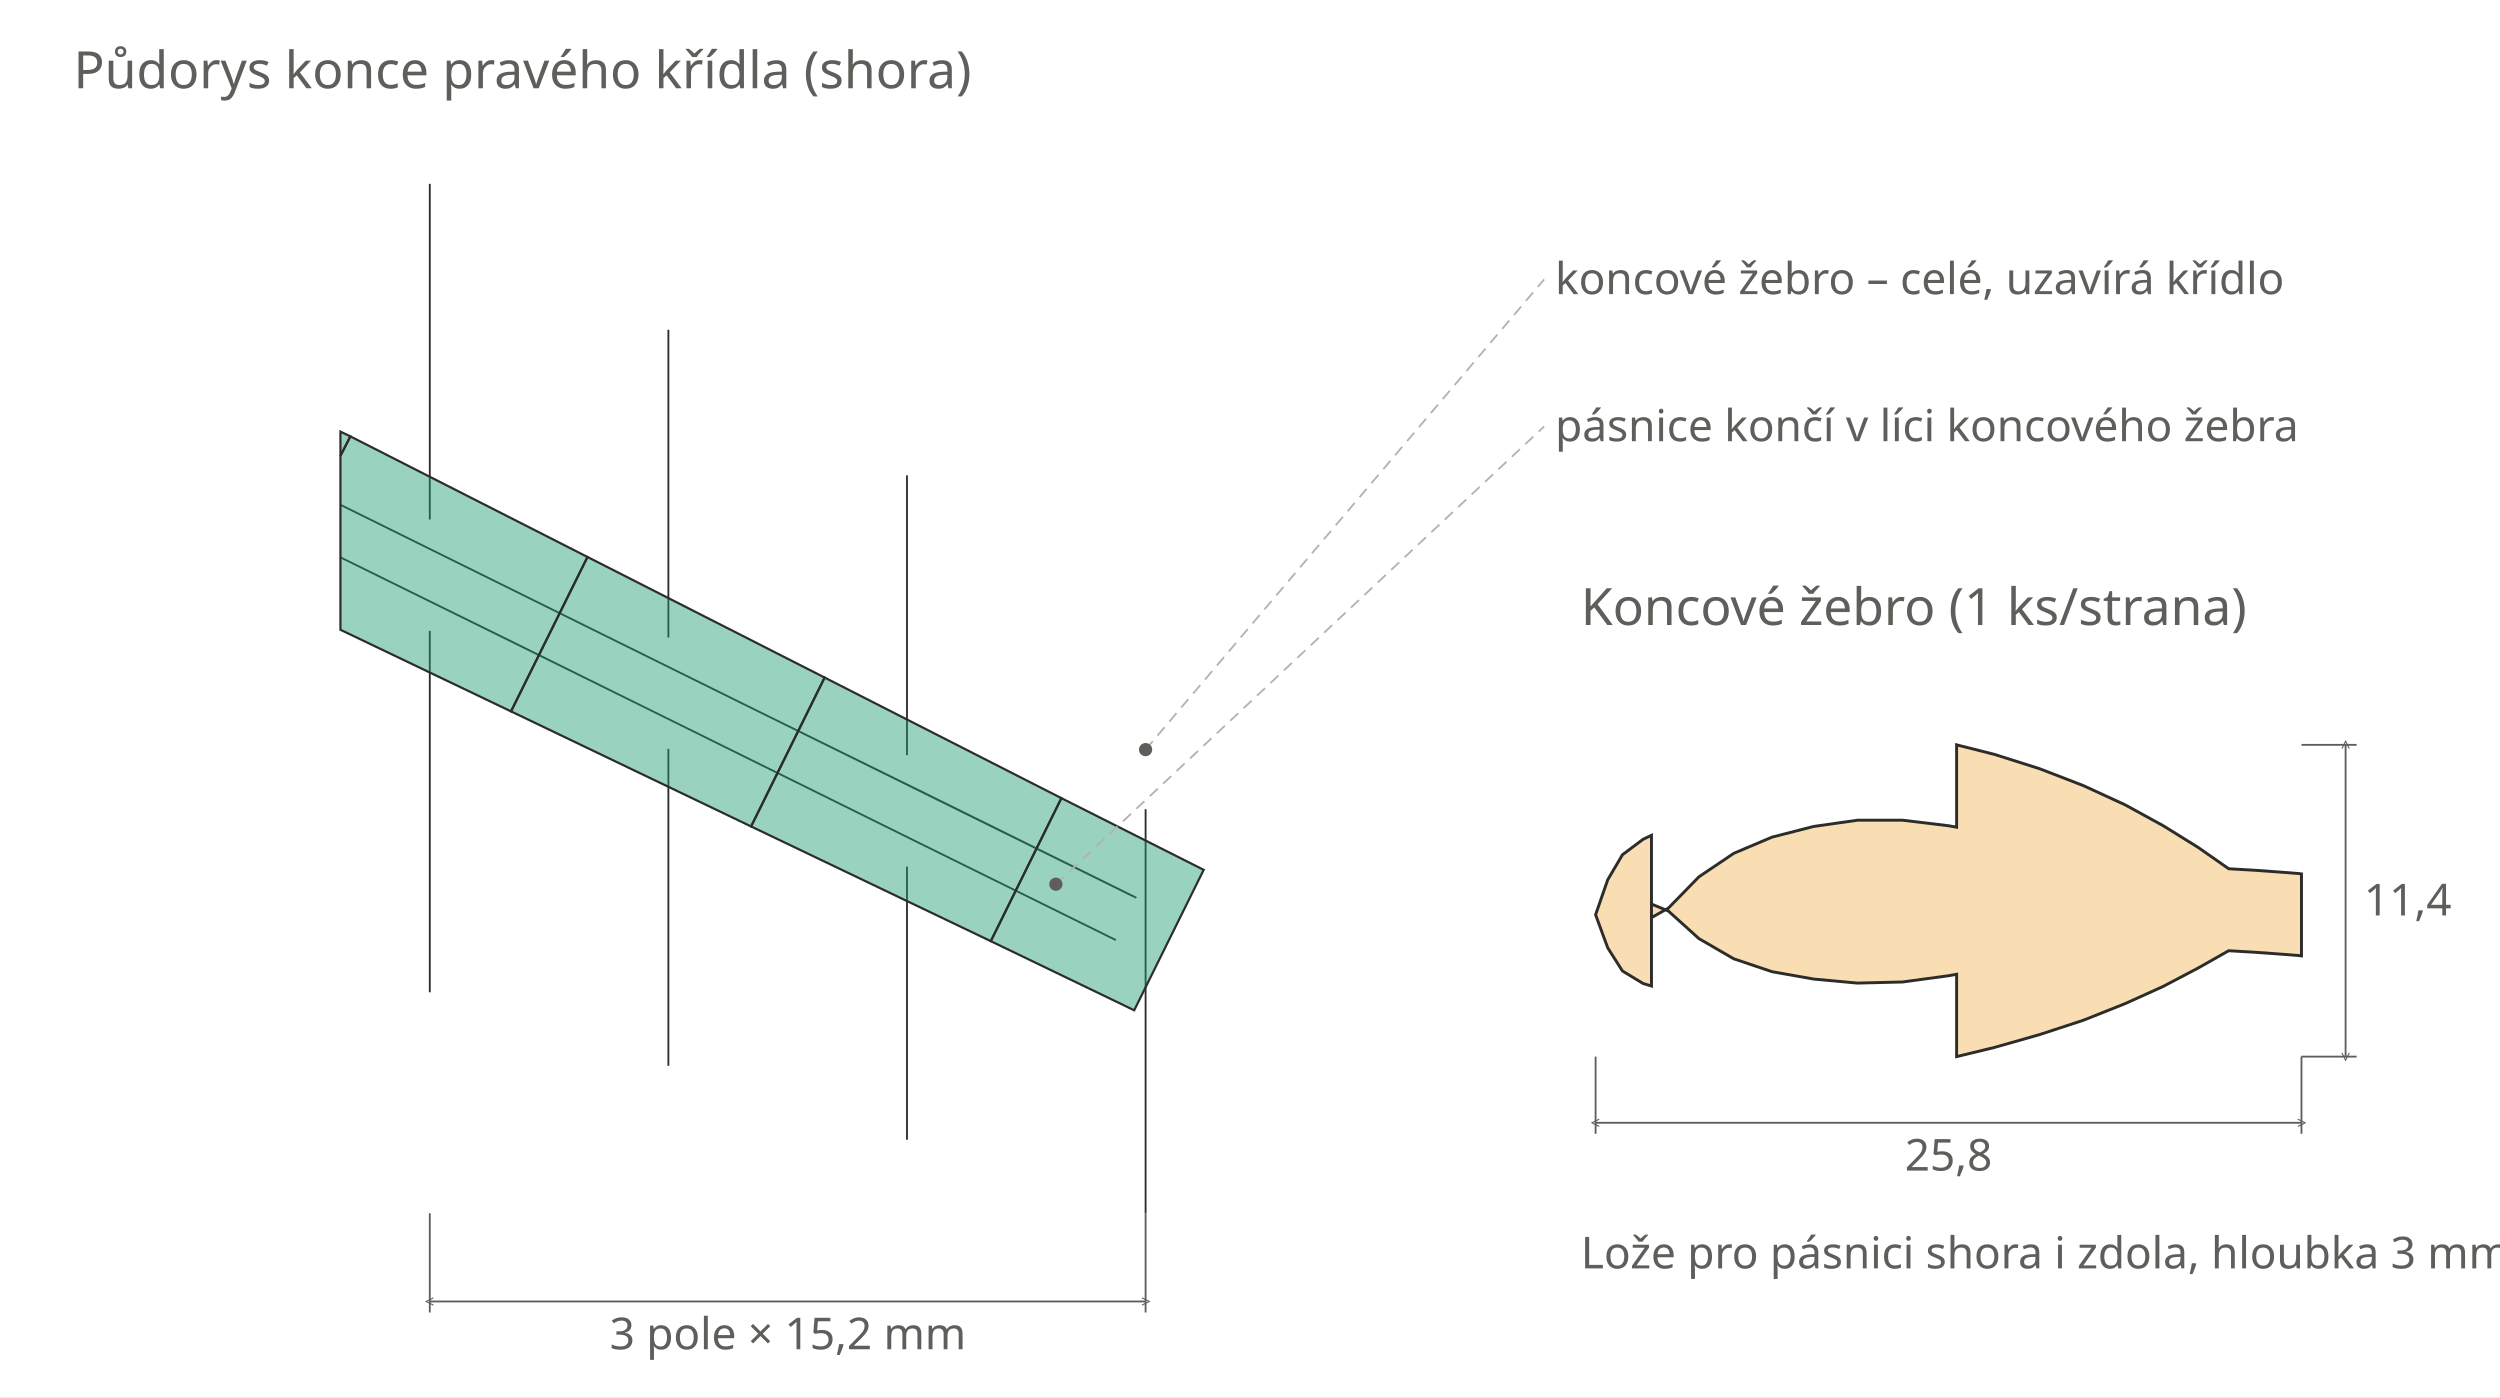
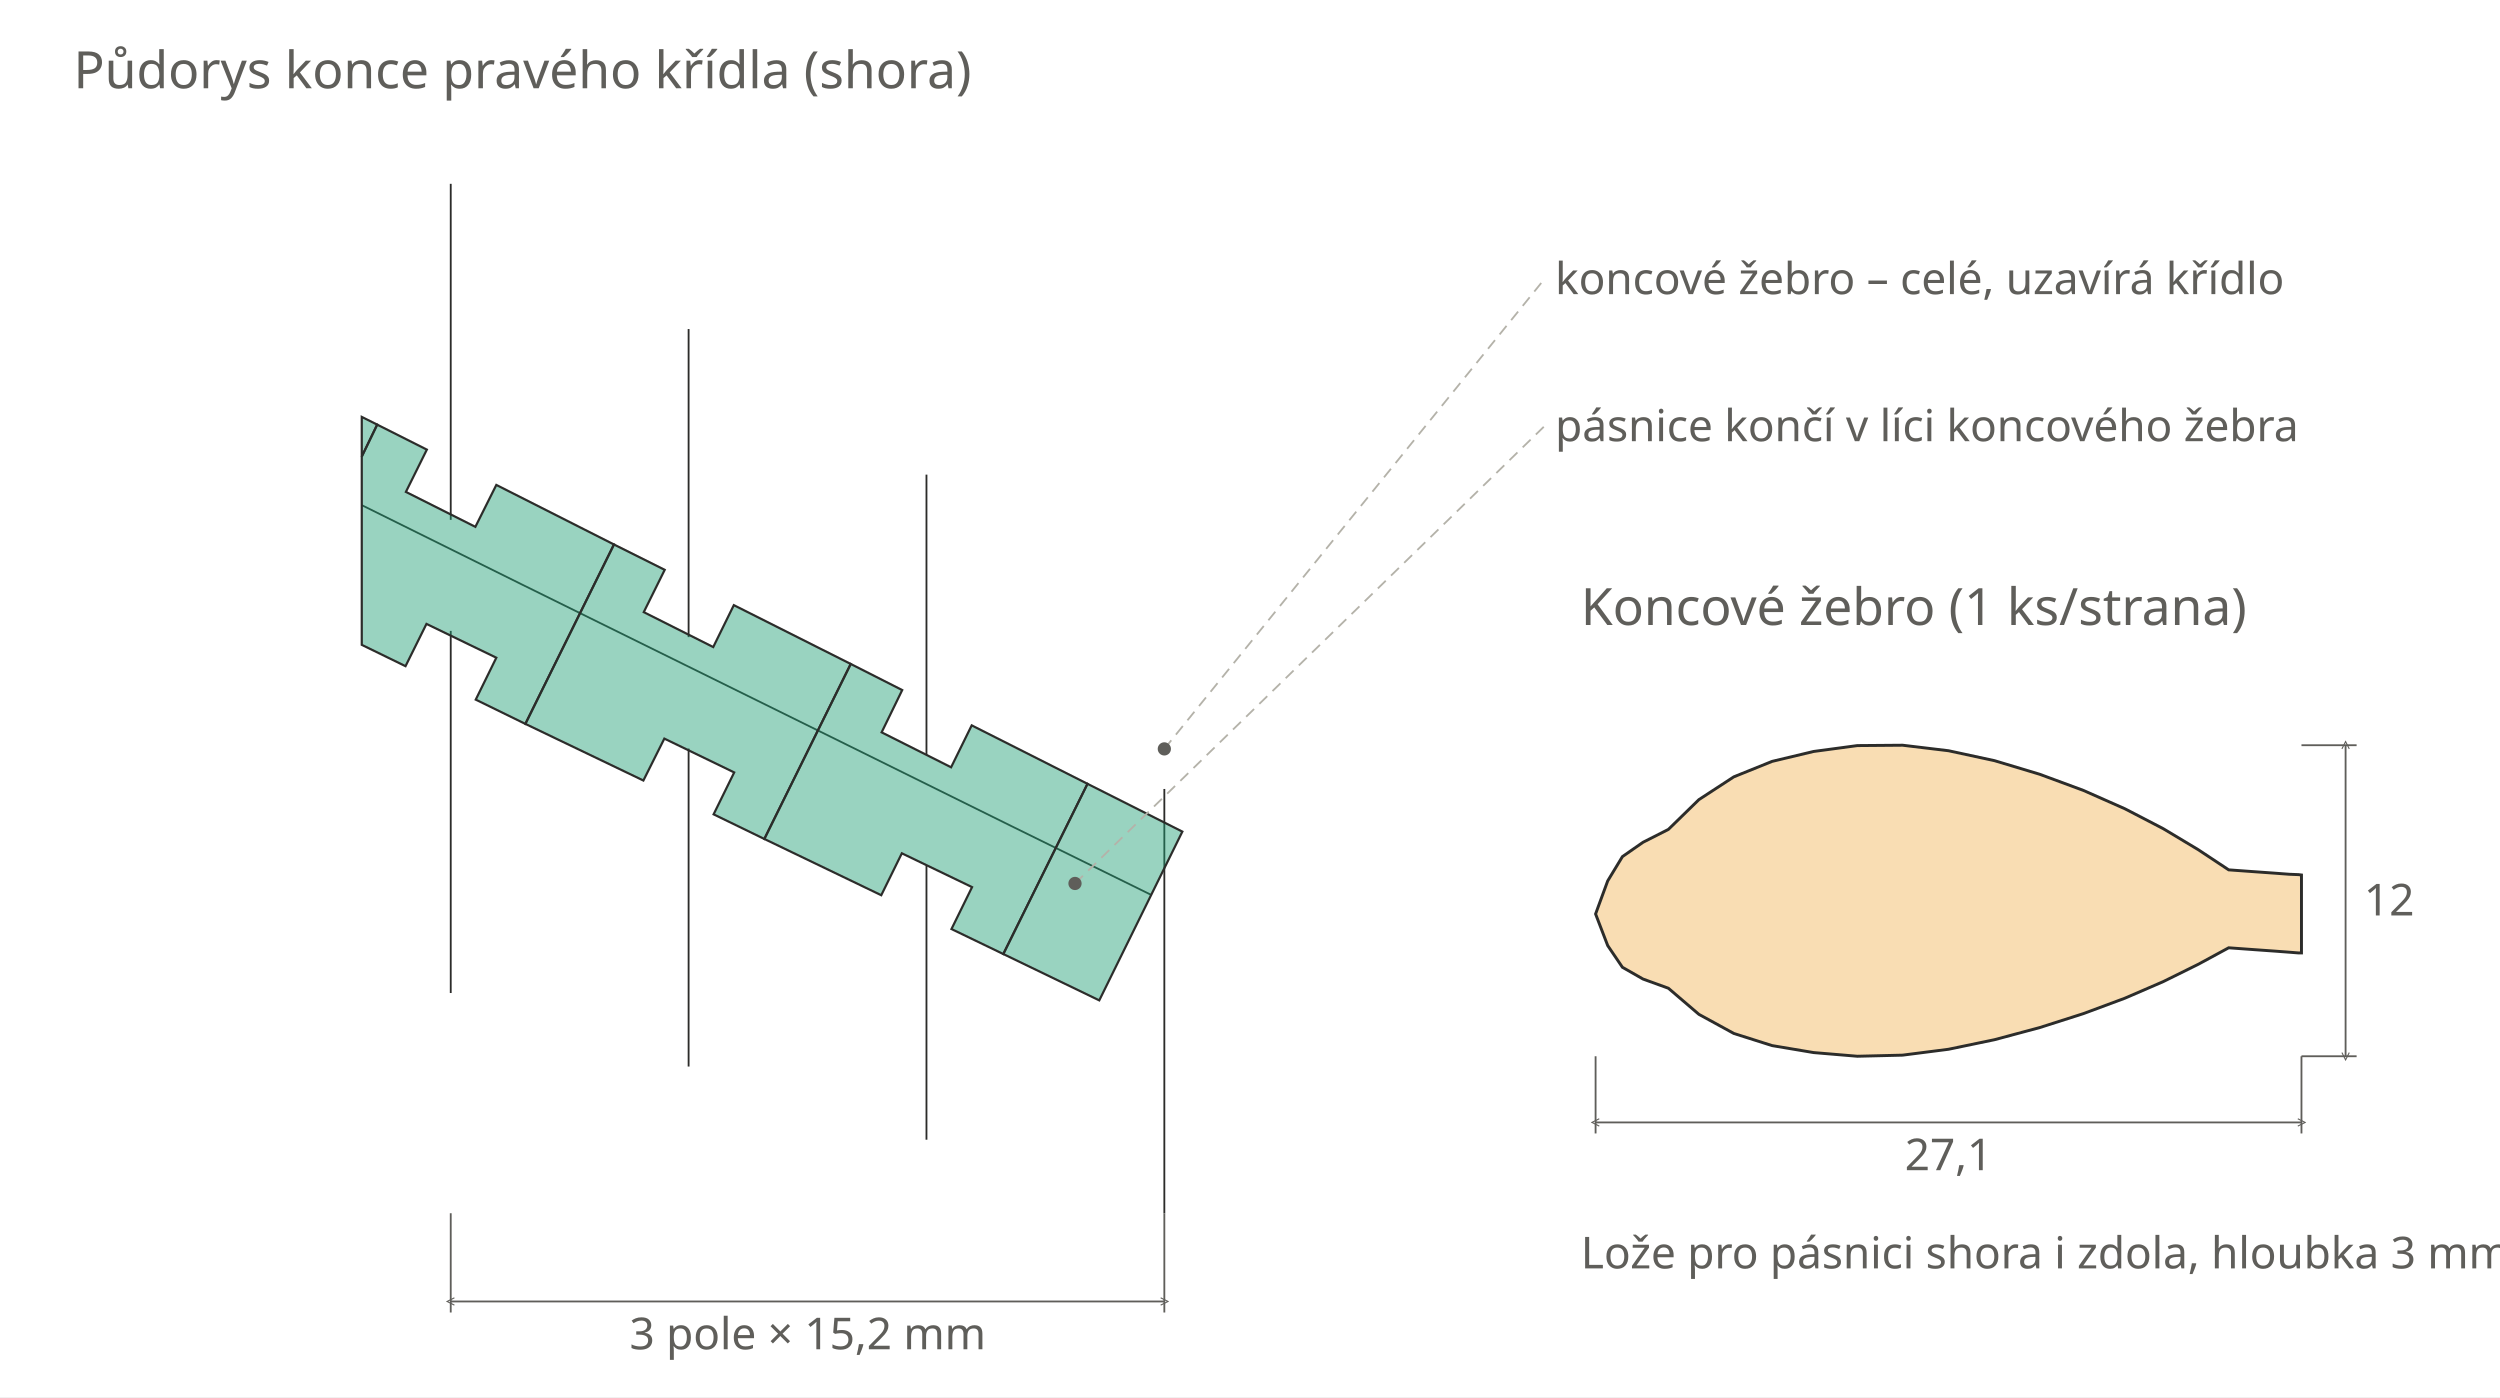
<svg xmlns="http://www.w3.org/2000/svg" width="680" viewBox="0 0 680 380" role="img">
  <defs>
    <marker id="dm" viewBox="0 0 10 10" refX="5" refY="5" markerWidth="5" markerHeight="5" orient="auto-start-reverse">
      <path d="M1 1L9 5L1 9" fill="none" stroke="#5f5e5a" stroke-width="1.2" />
    </marker>
  </defs>
  <rect width="680" height="380" fill="#fff" />
  <text x="20.0" y="24.0" text-anchor="start" font-family="sans-serif" font-size="14" fill="#5f5e5a">Půdorys konce pravého křídla (shora)</text>
-   <polygon points="92.6,151.6 142.6,176.2 196.2,202.7 249.8,229.2 303.5,255.7 301.3,254.6 247.8,228.2 194.2,201.7 140.5,175.2 92.6,151.6" fill="#854F0B" fill-opacity="0.5" stroke="#2c2c2a" stroke-width="0.5" />
-   <polygon points="92.6,137.3 94.6,138.3 148.2,164.8 201.8,191.3 255.5,217.7 309.1,244.2 307.0,243.2 253.5,216.8 199.8,190.3 146.2,163.8 92.6,137.3" fill="#854F0B" fill-opacity="0.5" stroke="#2c2c2a" stroke-width="0.5" />
-   <polygon points="116.9,50.0 116.9,50.9 116.9,53.7 116.9,58.4 116.9,64.7 116.9,72.7 116.9,82.2 116.9,93.0 116.9,105.0 116.9,117.9 116.9,129.9 116.9,129.9 116.9,131.5 116.9,141.3 116.9,141.3 116.9,131.5 116.9,129.9 116.9,129.9 116.9,117.9 116.9,105.0 116.9,93.0 116.9,82.2 116.9,72.7 116.9,64.7 116.9,58.4 116.9,53.7 116.9,50.9" fill="#EF9F27" fill-opacity="0.6" stroke="#2c2c2a" stroke-width="0.5" />
-   <polygon points="116.9,171.6 116.9,174.3 116.9,183.1 116.9,183.1 116.9,188.4 116.9,202.0 116.9,214.9 116.9,226.9 116.9,237.7 116.9,247.2 116.9,255.2 116.9,261.5 116.9,266.2 116.9,269.0 116.9,269.9 116.9,269.9 116.9,269.0 116.9,266.2 116.9,261.5 116.9,255.2 116.9,247.2 116.9,237.7 116.9,226.9 116.9,214.9 116.9,202.0 116.9,188.4 116.9,183.1 116.9,183.1 116.9,174.3 116.9,171.6" fill="#EF9F27" fill-opacity="0.6" stroke="#2c2c2a" stroke-width="0.5" />
-   <polygon points="181.8,89.7 181.8,90.5 181.8,93.1 181.8,97.3 181.8,103.1 181.8,110.4 181.8,119.0 181.8,128.8 181.8,139.7 181.8,151.5 181.8,162.9 181.8,162.9 181.8,163.9 181.8,173.4 181.8,173.4 181.8,163.9 181.8,162.9 181.8,162.9 181.8,151.5 181.8,139.7 181.8,128.8 181.8,119.0 181.8,110.4 181.8,103.1 181.8,97.3 181.8,93.1 181.8,90.5" fill="#EF9F27" fill-opacity="0.6" stroke="#2c2c2a" stroke-width="0.5" />
-   <polygon points="181.8,203.7 181.8,214.1 181.8,214.2 181.8,215.7 181.8,228.1 181.8,239.9 181.8,250.8 181.8,260.6 181.8,269.3 181.8,276.5 181.8,282.3 181.8,286.5 181.8,289.1 181.8,289.9 181.8,289.9 181.8,289.1 181.8,286.5 181.8,282.3 181.8,276.5 181.8,269.3 181.8,260.6 181.8,250.8 181.8,239.9 181.8,228.1 181.8,215.7 181.8,214.2 181.8,214.1 181.8,203.7" fill="#EF9F27" fill-opacity="0.6" stroke="#2c2c2a" stroke-width="0.5" />
-   <polygon points="246.7,129.3 246.7,130.1 246.7,132.4 246.7,136.2 246.7,141.4 246.7,148.0 246.7,155.8 246.7,164.7 246.7,174.5 246.7,185.1 246.7,195.8 246.7,195.8 246.7,196.3 246.7,205.4 246.7,205.4 246.7,196.3 246.7,195.8 246.7,195.8 246.7,185.1 246.7,174.5 246.7,164.7 246.7,155.8 246.7,148.0 246.7,141.4 246.7,136.2 246.7,132.4 246.7,130.1" fill="#EF9F27" fill-opacity="0.6" stroke="#2c2c2a" stroke-width="0.5" />
-   <polygon points="246.7,235.7 246.7,243.0 246.7,245.2 246.7,245.2 246.7,254.2 246.7,264.8 246.7,274.6 246.7,283.5 246.7,291.3 246.7,297.9 246.7,303.1 246.7,306.9 246.7,309.2 246.7,310.0 246.7,310.0 246.7,309.2 246.7,306.9 246.7,303.1 246.7,297.9 246.7,291.3 246.7,283.5 246.7,274.6 246.7,264.8 246.7,254.2 246.7,245.2 246.7,245.2 246.7,243.0 246.7,235.7" fill="#EF9F27" fill-opacity="0.6" stroke="#2c2c2a" stroke-width="0.5" />
-   <polygon points="311.6,220.1 311.6,220.6 311.6,222.0 311.6,224.3 311.6,227.5 311.6,228.8 311.6,228.8 311.6,231.5 311.6,236.2 311.6,241.6 311.6,247.6 311.6,254.0 311.6,260.8 311.6,267.9 311.6,275.0 311.6,276.3 311.6,276.3 311.6,282.2 311.6,289.3 311.6,296.1 311.6,302.5 311.6,308.5 311.6,313.9 311.6,318.6 311.6,322.6 311.6,325.8 311.6,328.1 311.6,329.5 311.6,330.0 311.6,330.0 311.6,329.5 311.6,328.1 311.6,325.8 311.6,322.6 311.6,318.6 311.6,313.9 311.6,308.5 311.6,302.5 311.6,296.1 311.6,289.3 311.6,282.2 311.6,276.3 311.6,276.3 311.6,275.0 311.6,267.9 311.6,260.8 311.6,254.0 311.6,247.6 311.6,241.6 311.6,236.2 311.6,231.5 311.6,228.8 311.6,228.8 311.6,227.5 311.6,224.3 311.6,222.0 311.6,220.6" fill="#EF9F27" fill-opacity="0.6" stroke="#2c2c2a" stroke-width="0.5" />
-   <polygon points="92.6,124.0 95.3,118.7 92.6,117.4" fill="#1D9E75" fill-opacity="0.45" stroke="#2c2c2a" stroke-width="0.6" />
-   <polygon points="92.6,124.0 92.6,171.3 139.0,193.5 159.8,151.5 95.3,118.7" fill="#1D9E75" fill-opacity="0.45" stroke="#2c2c2a" stroke-width="0.6" />
-   <polygon points="139.0,193.5 204.3,224.8 224.3,184.3 159.8,151.5" fill="#1D9E75" fill-opacity="0.45" stroke="#2c2c2a" stroke-width="0.6" />
-   <polygon points="204.3,224.8 269.5,256.0 288.7,217.1 224.3,184.3" fill="#1D9E75" fill-opacity="0.45" stroke="#2c2c2a" stroke-width="0.6" />
-   <polygon points="269.5,256.0 308.5,274.8 327.4,236.6 288.7,217.1" fill="#1D9E75" fill-opacity="0.45" stroke="#2c2c2a" stroke-width="0.6" />
-   <line x1="116.9" y1="330.0" x2="116.9" y2="357.0" stroke="#5f5e5a" stroke-width="0.5" />
-   <line x1="311.6" y1="330.0" x2="311.6" y2="357.0" stroke="#5f5e5a" stroke-width="0.5" />
-   <line x1="116.9" y1="354.0" x2="311.6" y2="354.0" stroke="#5f5e5a" stroke-width="0.5" marker-start="url(#dm)" marker-end="url(#dm)" />
-   <text x="214.3" y="367.0" text-anchor="middle" font-family="sans-serif" font-size="12" fill="#5f5e5a">3 pole × 15,2 mm</text>
-   <line x1="311.6" y1="203.9" x2="420" y2="76" stroke="#b4b2a9" stroke-width="0.5" stroke-dasharray="3 2" />
-   <circle cx="311.6" cy="203.9" r="1.8" fill="#5f5e5a" />
+   <polygon points="98.4,137.4 142.0,159.0 186.4,180.9 230.8,202.8 275.1,224.7 313.1,243.4 313.1,243.4 275.1,224.7 230.8,202.8 186.4,180.9 142.0,159.0 98.4,137.4" fill="#854F0B" fill-opacity="0.5" stroke="#2c2c2a" stroke-width="0.5" />
+   <polygon points="122.6,50.0 122.6,50.9 122.6,53.7 122.6,58.4 122.6,64.7 122.6,72.7 122.6,82.2 122.6,93.1 122.6,105.0 122.6,117.9 122.6,131.6 122.6,140.0 122.6,140.0 122.6,141.4 122.6,141.4 122.6,140.0 122.6,140.0 122.6,131.6 122.6,117.9 122.6,105.0 122.6,93.1 122.6,82.2 122.6,72.7 122.6,64.7 122.6,58.4 122.6,53.7 122.6,50.9" fill="#EF9F27" fill-opacity="0.6" stroke="#2c2c2a" stroke-width="0.5" />
+   <polygon points="122.6,171.6 122.6,173.0 122.6,173.0 122.6,174.4 122.6,188.5 122.6,202.2 122.6,215.1 122.6,227.0 122.6,237.9 122.6,247.4 122.6,255.4 122.6,261.7 122.6,266.3 122.6,269.2 122.6,270.1 122.6,270.1 122.6,269.2 122.6,266.3 122.6,261.7 122.6,255.4 122.6,247.4 122.6,237.9 122.6,227.0 122.6,215.1 122.6,202.2 122.6,188.5 122.6,174.4 122.6,173.0 122.6,173.0 122.6,171.6" fill="#EF9F27" fill-opacity="0.6" stroke="#2c2c2a" stroke-width="0.5" />
+   <polygon points="187.3,89.5 187.3,90.4 187.3,93.0 187.3,97.2 187.3,103.0 187.3,110.3 187.3,118.9 187.3,128.8 187.3,139.7 187.3,151.4 187.3,163.9 187.3,172.7 187.3,172.7 187.3,173.3 187.3,173.3 187.3,172.7 187.3,172.7 187.3,163.9 187.3,151.4 187.3,139.7 187.3,128.8 187.3,118.9 187.3,110.3 187.3,103.0 187.3,97.2 187.3,93.0 187.3,90.4" fill="#EF9F27" fill-opacity="0.6" stroke="#2c2c2a" stroke-width="0.5" />
+   <polygon points="187.3,203.6 187.3,204.2 187.3,204.2 187.3,215.8 187.3,228.2 187.3,239.9 187.3,250.8 187.3,260.7 187.3,269.3 187.3,276.6 187.3,282.4 187.3,286.6 187.3,289.2 187.3,290.1 187.3,290.1 187.3,289.2 187.3,286.6 187.3,282.4 187.3,276.6 187.3,269.3 187.3,260.7 187.3,250.8 187.3,239.9 187.3,228.2 187.3,215.8 187.3,204.2 187.3,204.2 187.3,203.6" fill="#EF9F27" fill-opacity="0.6" stroke="#2c2c2a" stroke-width="0.5" />
+   <polygon points="252.0,129.1 252.0,129.9 252.0,132.2 252.0,136.0 252.0,141.2 252.0,147.8 252.0,155.6 252.0,164.5 252.0,174.3 252.0,184.9 252.0,196.1 252.0,205.3 252.0,205.3 252.0,196.1 252.0,184.9 252.0,174.3 252.0,164.5 252.0,155.6 252.0,147.8 252.0,141.2 252.0,136.0 252.0,132.2 252.0,129.9" fill="#EF9F27" fill-opacity="0.6" stroke="#2c2c2a" stroke-width="0.5" />
+   <polygon points="252.0,235.5 252.0,243.0 252.0,254.2 252.0,264.8 252.0,274.6 252.0,283.5 252.0,291.3 252.0,297.9 252.0,303.1 252.0,306.9 252.0,309.3 252.0,310.0 252.0,310.0 252.0,309.3 252.0,306.9 252.0,303.1 252.0,297.9 252.0,291.3 252.0,283.5 252.0,274.6 252.0,264.8 252.0,254.2 252.0,243.0 252.0,235.5" fill="#EF9F27" fill-opacity="0.6" stroke="#2c2c2a" stroke-width="0.5" />
+   <polygon points="316.7,214.6 316.7,215.1 316.7,216.6 316.7,219.0 316.7,222.3 316.7,226.5 316.7,231.5 316.7,237.2 316.7,243.5 316.7,250.2 316.7,257.4 316.7,264.8 316.7,272.3 316.7,279.8 316.7,287.2 316.7,294.4 316.7,301.2 316.7,307.4 316.7,313.1 316.7,318.1 316.7,322.3 316.7,325.6 316.7,328.0 316.7,329.5 316.7,330.0 316.7,330.0 316.7,329.5 316.7,328.0 316.7,325.6 316.7,322.3 316.7,318.1 316.7,313.1 316.7,307.4 316.7,301.2 316.7,294.4 316.7,287.2 316.7,279.8 316.7,272.3 316.7,264.8 316.7,257.4 316.7,250.2 316.7,243.5 316.7,237.2 316.7,231.5 316.7,226.5 316.7,222.3 316.7,219.0 316.7,216.6 316.7,215.1" fill="#EF9F27" fill-opacity="0.6" stroke="#2c2c2a" stroke-width="0.5" />
+   <polygon points="98.4,124.2 102.6,115.5 98.4,113.4" fill="#1D9E75" fill-opacity="0.45" stroke="#2c2c2a" stroke-width="0.6" />
+   <polygon points="98.4,124.2 98.4,175.4 110.3,181.2 116.0,169.7 135.0,178.9 129.4,190.3 142.9,196.9 167.0,148.1 135.0,131.9 129.3,143.3 110.4,133.8 116.1,122.3 102.6,115.5" fill="#1D9E75" fill-opacity="0.45" stroke="#2c2c2a" stroke-width="0.6" />
+   <polygon points="142.9,196.9 175.0,212.3 180.7,200.9 199.7,210.1 194.1,221.5 207.9,228.2 231.4,180.6 199.6,164.6 194.0,176.0 175.1,166.5 180.8,155.0 167.0,148.1" fill="#1D9E75" fill-opacity="0.45" stroke="#2c2c2a" stroke-width="0.6" />
+   <polygon points="207.9,228.2 239.7,243.5 245.3,232.1 264.4,241.3 258.8,252.7 272.9,259.5 295.8,213.2 264.3,197.3 258.7,208.7 239.8,199.2 245.4,187.7 231.4,180.6" fill="#1D9E75" fill-opacity="0.45" stroke="#2c2c2a" stroke-width="0.6" />
+   <polygon points="272.9,259.5 299.0,272.1 321.6,226.2 295.8,213.2" fill="#1D9E75" fill-opacity="0.45" stroke="#2c2c2a" stroke-width="0.6" />
+   <line x1="122.6" y1="330.0" x2="122.6" y2="357.0" stroke="#5f5e5a" stroke-width="0.5" />
+   <line x1="316.7" y1="330.0" x2="316.7" y2="357.0" stroke="#5f5e5a" stroke-width="0.5" />
+   <line x1="122.6" y1="354.0" x2="316.7" y2="354.0" stroke="#5f5e5a" stroke-width="0.5" marker-start="url(#dm)" marker-end="url(#dm)" />
+   <text x="219.7" y="367.0" text-anchor="middle" font-family="sans-serif" font-size="12" fill="#5f5e5a">3 pole × 15,2 mm</text>
+   <line x1="316.7" y1="203.7" x2="420" y2="76" stroke="#b4b2a9" stroke-width="0.5" stroke-dasharray="3 2" />
+   <circle cx="316.7" cy="203.7" r="1.8" fill="#5f5e5a" />
  <text x="423.0" y="80.0" text-anchor="start" font-family="sans-serif" font-size="12" fill="#5f5e5a">koncové žebro – celé, uzavírá křídlo</text>
-   <line x1="287.2" y1="240.5" x2="420" y2="116" stroke="#b4b2a9" stroke-width="0.5" stroke-dasharray="3 2" />
-   <circle cx="287.2" cy="240.5" r="1.8" fill="#5f5e5a" />
+   <line x1="292.4" y1="240.3" x2="420" y2="116" stroke="#b4b2a9" stroke-width="0.5" stroke-dasharray="3 2" />
+   <circle cx="292.4" cy="240.3" r="1.8" fill="#5f5e5a" />
  <text x="423.0" y="120.0" text-anchor="start" font-family="sans-serif" font-size="12" fill="#5f5e5a">pásnice končí v líci koncového žebra</text>
  <text x="430.0" y="170.0" text-anchor="start" font-family="sans-serif" font-size="14" fill="#5f5e5a">Koncové žebro (1 ks/strana)</text>
-   <polygon points="434.0,248.8 434.8,246.5 437.3,239.3 441.3,232.5 446.9,228.3 449.2,227.2 449.2,249.6 453.8,247.0 462.1,238.5 471.6,232.1 482.0,227.7 493.3,224.8 505.2,223.1 517.5,223.1 530.0,224.6 532.2,225.0 532.2,202.6 542.5,205.2 554.8,209.1 566.7,213.7 578.0,218.9 588.4,224.6 597.9,230.5 606.2,236.3 613.1,236.7 618.7,237.1 622.7,237.4 625.2,237.6 626.0,237.7 626.0,260.0 625.2,259.9 622.7,259.7 618.7,259.4 613.1,259.0 606.2,258.6 597.9,263.3 588.4,268.3 578.0,273.0 566.7,277.5 554.8,281.4 542.5,284.9 532.2,287.4 532.2,265.0 530.0,265.4 517.5,267.1 505.2,267.4 493.3,266.3 482.0,264.3 471.6,260.8 462.1,255.3 453.8,247.8 449.2,245.9 449.2,268.2 446.9,267.5 441.3,264.1 437.3,257.8 434.8,251.0" fill="#EF9F27" fill-opacity="0.35" stroke="#2c2c2a" stroke-width="0.8" />
-   <line x1="434.0" y1="287.4" x2="434.0" y2="308.4" stroke="#5f5e5a" stroke-width="0.5" />
-   <line x1="626.0" y1="287.4" x2="626.0" y2="308.4" stroke="#5f5e5a" stroke-width="0.5" />
-   <line x1="434.0" y1="305.4" x2="626.0" y2="305.4" stroke="#5f5e5a" stroke-width="0.5" marker-start="url(#dm)" marker-end="url(#dm)" />
-   <text x="530.0" y="318.4" text-anchor="middle" font-family="sans-serif" font-size="12" fill="#5f5e5a">25,8</text>
-   <line x1="626.0" y1="287.4" x2="641.0" y2="287.4" stroke="#5f5e5a" stroke-width="0.5" />
-   <line x1="626.0" y1="202.6" x2="641.0" y2="202.6" stroke="#5f5e5a" stroke-width="0.5" />
-   <line x1="638.0" y1="287.4" x2="638.0" y2="202.6" stroke="#5f5e5a" stroke-width="0.5" marker-start="url(#dm)" marker-end="url(#dm)" />
-   <text x="643.0" y="249.0" text-anchor="start" font-family="sans-serif" font-size="12" fill="#5f5e5a">11,4</text>
+   <polygon points="434.0,248.6 434.8,246.4 437.3,239.6 441.3,233.0 446.9,229.1 453.8,225.6 462.1,217.5 471.6,211.3 482.0,207.1 493.3,204.4 505.2,202.8 517.5,202.7 530.0,204.2 542.5,206.9 554.8,210.6 566.7,215.0 578.0,220.0 588.4,225.4 597.9,231.1 606.2,236.6 613.1,237.1 618.7,237.5 622.7,237.8 625.2,237.9 626.0,238.0 626.0,259.2 625.2,259.2 622.7,259.0 618.7,258.7 613.1,258.3 606.2,257.8 597.9,262.3 588.4,267.0 578.0,271.5 566.7,275.7 554.8,279.5 542.5,282.8 530.0,285.4 517.5,287.0 505.2,287.3 493.3,286.3 482.0,284.4 471.6,281.1 462.1,275.9 453.8,268.8 446.9,266.3 441.3,263.1 437.3,257.2 434.8,250.7" fill="#EF9F27" fill-opacity="0.35" stroke="#2c2c2a" stroke-width="0.8" />
+   <line x1="434.0" y1="287.3" x2="434.0" y2="308.3" stroke="#5f5e5a" stroke-width="0.5" />
+   <line x1="626.0" y1="287.3" x2="626.0" y2="308.3" stroke="#5f5e5a" stroke-width="0.5" />
+   <line x1="434.0" y1="305.3" x2="626.0" y2="305.3" stroke="#5f5e5a" stroke-width="0.5" marker-start="url(#dm)" marker-end="url(#dm)" />
+   <text x="530.0" y="318.3" text-anchor="middle" font-family="sans-serif" font-size="12" fill="#5f5e5a">27,1</text>
+   <line x1="626.0" y1="287.3" x2="641.0" y2="287.3" stroke="#5f5e5a" stroke-width="0.5" />
+   <line x1="626.0" y1="202.7" x2="641.0" y2="202.7" stroke="#5f5e5a" stroke-width="0.5" />
+   <line x1="638.0" y1="287.3" x2="638.0" y2="202.7" stroke="#5f5e5a" stroke-width="0.5" marker-start="url(#dm)" marker-end="url(#dm)" />
+   <text x="643.0" y="249.0" text-anchor="start" font-family="sans-serif" font-size="12" fill="#5f5e5a">12</text>
  <text x="430.0" y="345.0" text-anchor="start" font-family="sans-serif" font-size="12" fill="#5f5e5a">Lože pro pásnici shora i zdola, hloubka 3 mm</text>
</svg>
